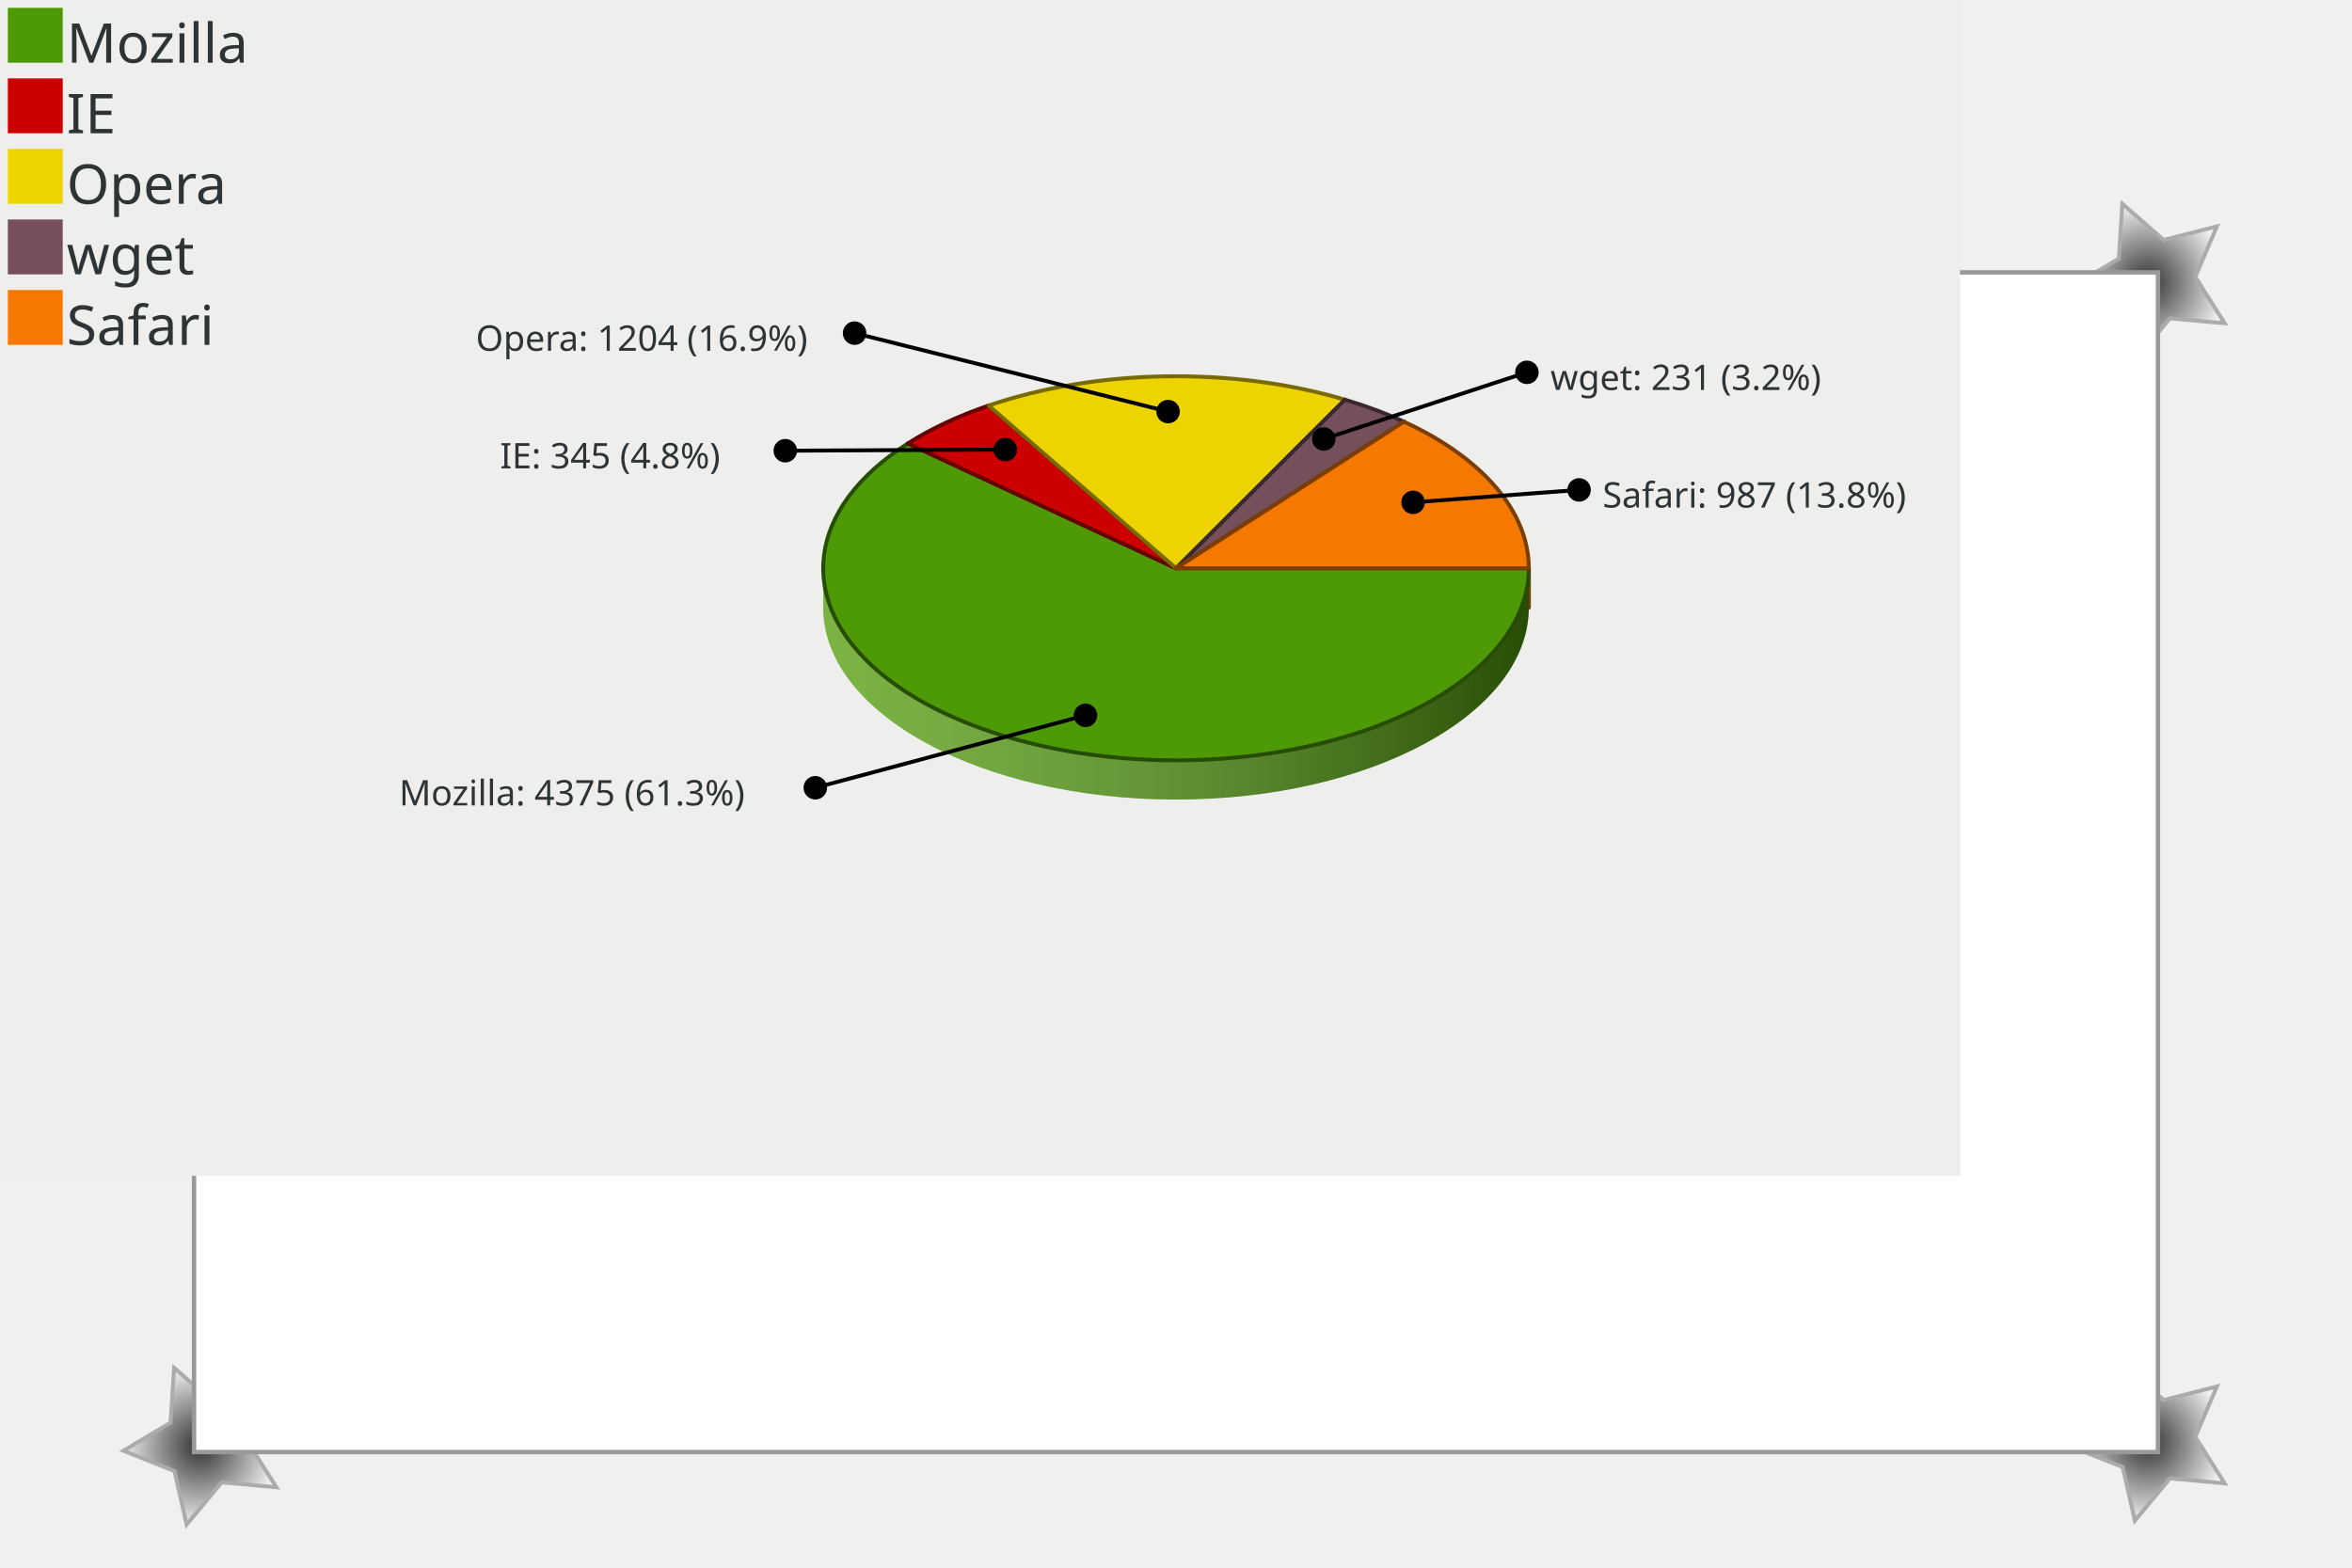
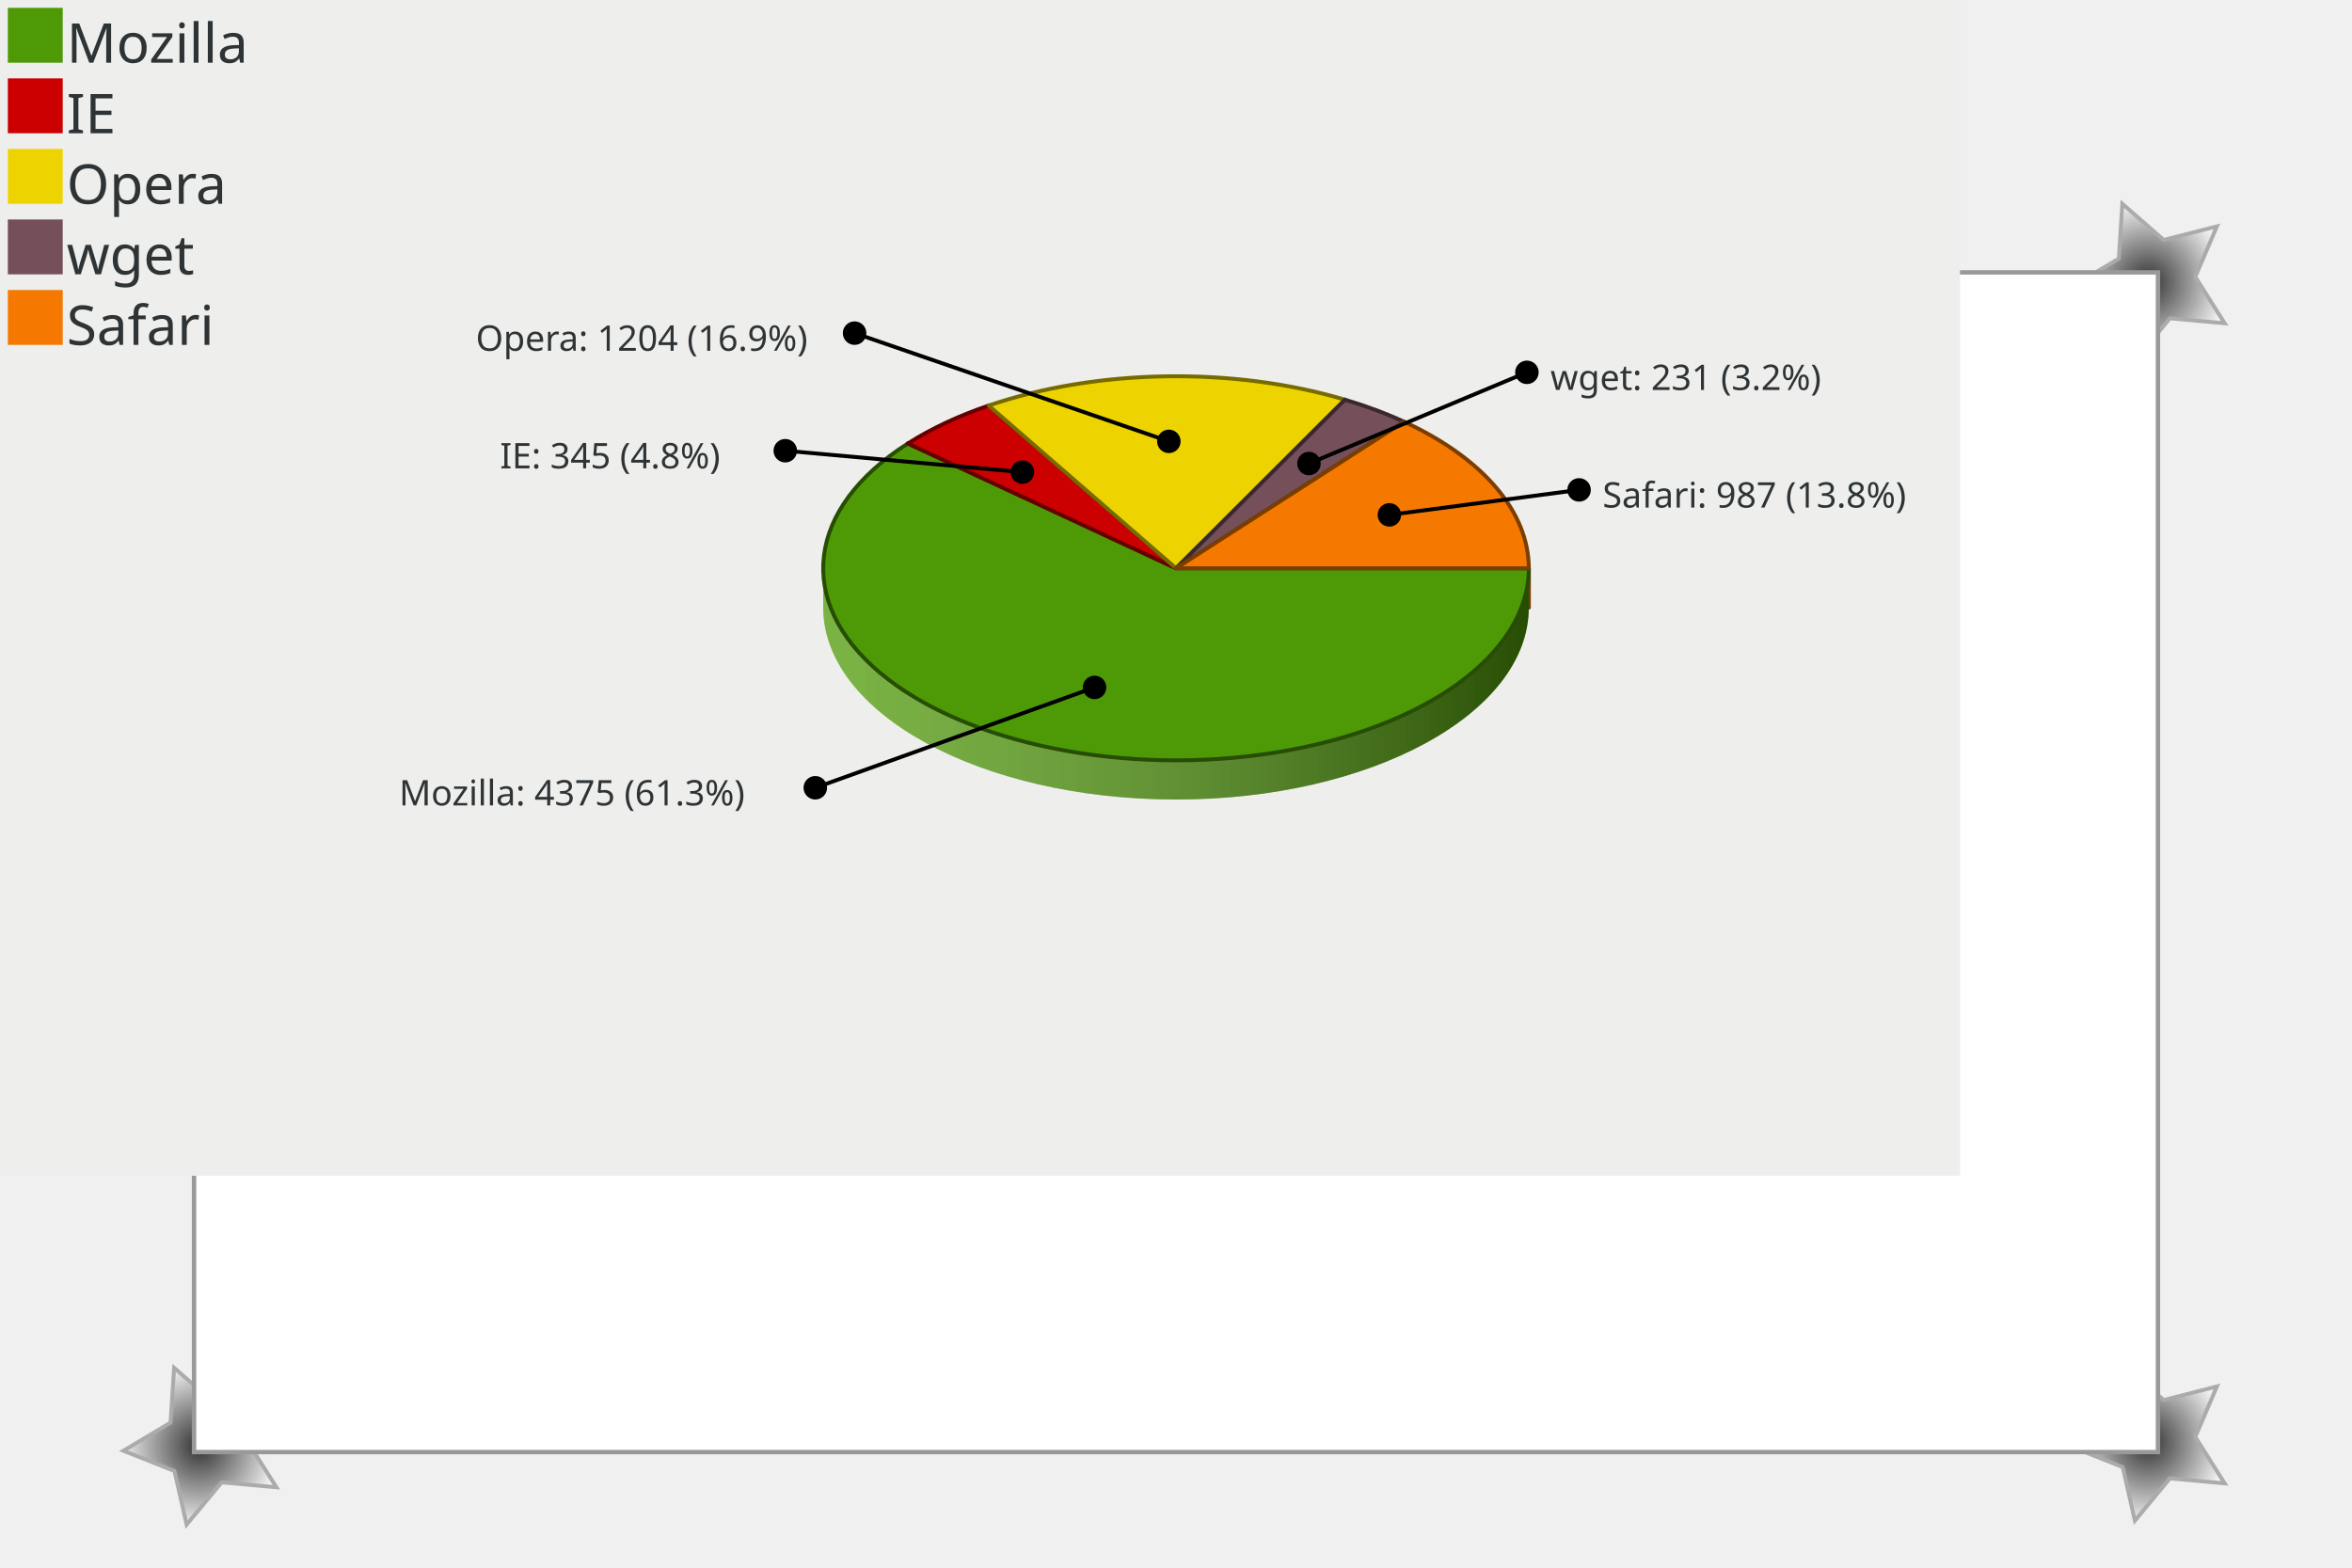
<svg xmlns="http://www.w3.org/2000/svg" xmlns:xlink="http://www.w3.org/1999/xlink" width="600" height="400" id="svg2" version="1.0">
  <defs id="defs4">
    <linearGradient id="linearGradient3675">
      <stop style="stop-color:black;stop-opacity:1;" offset="0" id="stop3677" />
      <stop style="stop-color:black;stop-opacity:0;" offset="1" id="stop3679" />
    </linearGradient>
    <linearGradient id="linearGradient2762">
      <stop style="stop-color:black;stop-opacity:1;" offset="0" id="stop2764" />
      <stop style="stop-color:black;stop-opacity:0;" offset="1" id="stop2766" />
    </linearGradient>
    <radialGradient xlink:href="#linearGradient2762" id="radialGradient2768" cx="34.486" cy="56.519" fx="34.486" fy="56.519" r="20.014" gradientTransform="matrix(1,0,0,1.024223,0,-1.369049)" gradientUnits="userSpaceOnUse" />
    <radialGradient xlink:href="#linearGradient2762" id="radialGradient2772" gradientUnits="userSpaceOnUse" gradientTransform="matrix(1,0,0,1.024223,0,-1.369049)" cx="34.486" cy="56.519" fx="34.486" fy="56.519" r="20.014" />
    <radialGradient xlink:href="#linearGradient2762" id="radialGradient2776" gradientUnits="userSpaceOnUse" gradientTransform="matrix(1,0,0,1.024223,0,-1.369049)" cx="34.486" cy="56.519" fx="34.486" fy="56.519" r="20.014" />
    <radialGradient xlink:href="#linearGradient2762" id="radialGradient2780" gradientUnits="userSpaceOnUse" gradientTransform="matrix(1,0,0,1.024223,0,-1.369049)" cx="34.486" cy="56.519" fx="34.486" fy="56.519" r="20.014" />
    <linearGradient xlink:href="#linearGradient3675" id="linearGradient3681" x1="288.773" y1="-51.406" x2="288.773" y2="-106.853" gradientUnits="userSpaceOnUse" gradientTransform="matrix(0.670753,0,0,0.670754,118.9625,-5.977359)" />
    <linearGradient id="Definition_LinearGradient_210_145_390_145_ffffffbf_0000007f">
      <stop offset="0" style="stop-color: #ffffff; stop-opacity: 0.25;" />
      <stop offset="1" style="stop-color: #000000; stop-opacity: 0.50;" />
    </linearGradient>
    <linearGradient id="LinearGradient_210_145_390_145_ffffffbf_0000007f" x1="210" y1="145" x2="390" y2="145" gradientUnits="userSpaceOnUse" xlink:href="#Definition_LinearGradient_210_145_390_145_ffffffbf_0000007f" />
  </defs>
  <g id="layer1">
    <path style="opacity:0.791;fill:url(#radialGradient2768);fill-opacity:1;stroke:#999;stroke-opacity:1" id="path1874" d="M 54,67 L 40.048,65.74 L 31.101,76.518 L 27.988,62.86 L 14.972,57.681 L 27,50.5 L 27.903,36.521 L 38.45,45.741 L 52.024,42.28 L 46.514,55.16 L 54,67 z " transform="translate(16,15)" />
    <path style="opacity:0.791;fill:url(#radialGradient2772);fill-opacity:1;stroke:#999;stroke-opacity:1" id="path2770" d="M 54,67 L 40.048,65.74 L 31.101,76.518 L 27.988,62.86 L 14.972,57.681 L 27,50.5 L 27.903,36.521 L 38.45,45.741 L 52.024,42.28 L 46.514,55.16 L 54,67 z " transform="translate(513.514,15.48056)" />
    <path style="opacity:0.791;fill:url(#radialGradient2776);fill-opacity:1;stroke:#999;stroke-opacity:1" id="path2774" d="M 54,67 L 40.048,65.74 L 31.101,76.518 L 27.988,62.86 L 14.972,57.681 L 27,50.5 L 27.903,36.521 L 38.45,45.741 L 52.024,42.28 L 46.514,55.16 L 54,67 z " transform="translate(513.514,311.4806)" />
    <path style="opacity:0.791;fill:url(#radialGradient2780);fill-opacity:1;stroke:#999;stroke-opacity:1" id="path2778" d="M 54,67 L 40.048,65.74 L 31.101,76.518 L 27.988,62.86 L 14.972,57.681 L 27,50.5 L 27.903,36.521 L 38.45,45.741 L 52.024,42.28 L 46.514,55.16 L 54,67 z " transform="translate(16.514,312.4806)" />
    <text xml:space="preserve" style="font-size:35.13px;font-style:normal;font-weight:normal;fill:black;fill-opacity:1;stroke:none;stroke-width:1px;stroke-linecap:butt;stroke-linejoin:miter;stroke-opacity:1;font-family:Bitstream Vera Sans" x="108.945" y="52.192" id="text2782" transform="scale(1.024845,0.975757)">
      <tspan id="tspan2784" x="108.945" y="52.192">Graph in a template</tspan>
    </text>
    <text transform="scale(0.936858,-1.067397)" id="text2786" y="-48.452" x="119.177" style="font-size:38.43px;font-style:normal;font-weight:normal;opacity:0.169;fill:url(#linearGradient3681);fill-opacity:1;stroke:none;stroke-width:1px;stroke-linecap:butt;stroke-linejoin:miter;stroke-opacity:1;font-family:Bitstream Vera Sans" xml:space="preserve">
      <tspan y="-48.452" x="119.177" id="tspan2788" style="fill:url(#linearGradient3681);fill-opacity:1">Graph in a template</tspan>
    </text>
    <rect style="fill:white;fill-opacity:1;stroke:#999;stroke-width:1.12;stroke-opacity:1" id="rect1872" width="501" height="301" x="49.5" y="69.5" />
    <g id="graph_root_node" />
  </g>
  <g id="ezcGraphChart" color-rendering="optimizeQuality" shape-rendering="geometricPrecision" text-rendering="optimizeLegibility">
    <path d=" M 0,300 L 0,0 L 500,0 L 500,300 L 0,300 z " style="fill: #eeeeec; fill-opacity: 1.00; stroke: none;" id="ezcGraphPolygon_1" />
    <path d=" M 0,300 L 0,0 L 100,0 L 100,300 L 0,300 z " style="fill: #000000; fill-opacity: 0.00; stroke: none;" id="ezcGraphPolygon_2" />
    <path d=" M 2,16 L 2,2 L 16,2 L 16,16 L 2,16 z " style="fill: #4e9a06; fill-opacity: 1.00; stroke: none;" id="ezcGraphPolygon_3" />
    <path d=" M 2,34 L 2,20 L 16,20 L 16,34 L 2,34 z " style="fill: #cc0000; fill-opacity: 1.00; stroke: none;" id="ezcGraphPolygon_5" />
    <path d=" M 2,52 L 2,38 L 16,38 L 16,52 L 2,52 z " style="fill: #edd400; fill-opacity: 1.00; stroke: none;" id="ezcGraphPolygon_7" />
    <path d=" M 2,70 L 2,56 L 16,56 L 16,70 L 2,70 z " style="fill: #75505b; fill-opacity: 1.00; stroke: none;" id="ezcGraphPolygon_9" />
    <path d=" M 2,88 L 2,74 L 16,74 L 16,88 L 2,88 z " style="fill: #f57900; fill-opacity: 1.00; stroke: none;" id="ezcGraphPolygon_11" />
    <path d="M 343.09,111.98 A 90.00,49.00 0 0,0 252.20,113.48 L 252.20,103.48 A 90.00,49 0 0,1 343.09,101.98 z" style="fill: #edd400; fill-opacity: 1.00; stroke: none;" id="ezcGraphCircularArc_13" />
    <path d="M 343.09,111.98 A 90.00,49.00 0 0,0 252.20,113.48 L 252.20,103.48 A 90.00,49 0 0,1 343.09,101.98 z" style="fill: url(#LinearGradient_210_145_390_145_ffffffbf_0000007f); stroke: none;" />
    <path d="M 358.15,117.60 A 90.00,49.00 0 0,0 343.09,111.98 L 343.09,101.98 A 90.00,49 0 0,1 358.15,107.60 z" style="fill: #75505b; fill-opacity: 1.00; stroke: none;" id="ezcGraphCircularArc_14" />
    <path d="M 358.15,117.60 A 90.00,49.00 0 0,0 343.09,111.98 L 343.09,101.98 A 90.00,49 0 0,1 358.15,107.60 z" style="fill: url(#LinearGradient_210_145_390_145_ffffffbf_0000007f); stroke: none;" />
    <path d="M 252.20,113.48 A 90.00,49.00 0 0,0 231.59,123.16 L 231.59,113.16 A 90.00,49 0 0,1 252.20,103.48 z" style="fill: #cc0000; fill-opacity: 1.00; stroke: none;" id="ezcGraphCircularArc_15" />
    <path d="M 252.20,113.48 A 90.00,49.00 0 0,0 231.59,123.16 L 231.59,113.16 A 90.00,49 0 0,1 252.20,103.48 z" style="fill: url(#LinearGradient_210_145_390_145_ffffffbf_0000007f); stroke: none;" />
    <path d="M 390.00,155.00 A 90.00,49.00 0 0,0 358.15,117.60 L 358.15,107.60 A 90.00,49 0 0,1 390.00,145.00 z" style="fill: #f57900; fill-opacity: 1.00; stroke: none;" id="ezcGraphCircularArc_16" />
    <path d="M 390.00,155.00 A 90.00,49.00 0 0,0 358.15,117.60 L 358.15,107.60 A 90.00,49 0 0,1 390.00,145.00 z" style="fill: url(#LinearGradient_210_145_390_145_ffffffbf_0000007f); stroke: none;" />
    <path d=" M 343.09,101.981 L 300,145 L 300,155 L 343.09,111.981 L 343.09,101.981 z " style="fill: #edd400; fill-opacity: 1.00; stroke: none;" id="ezcGraphPolygon_17" />
    <path d=" M 343.09,101.981 L 300,145 L 300,155 L 343.09,111.981 L 343.09,101.981 z " style="fill: none; stroke: #776a00; stroke-width: 1; stroke-opacity: 1.00; stroke-linecap: round; stroke-linejoin: round;" id="ezcGraphPolygon_18" />
    <path d=" M 343.09,101.981 L 300,145 L 300,155 L 343.09,111.981 L 343.09,101.981 z " style="fill: #75505b; fill-opacity: 1.00; stroke: none;" id="ezcGraphPolygon_19" />
    <path d=" M 343.09,101.981 L 300,145 L 300,155 L 343.09,111.981 L 343.09,101.981 z " style="fill: none; stroke: #3b282e; stroke-width: 1; stroke-opacity: 1.00; stroke-linecap: round; stroke-linejoin: round;" id="ezcGraphPolygon_20" />
    <path d=" M 252.196,103.484 L 300,145 L 300,155 L 252.196,113.484 L 252.196,103.484 z " style="fill: #cc0000; fill-opacity: 1.00; stroke: none;" id="ezcGraphPolygon_21" />
    <path d=" M 252.196,103.484 L 300,145 L 300,155 L 252.196,113.484 L 252.196,103.484 z " style="fill: none; stroke: #660000; stroke-width: 1; stroke-opacity: 1.00; stroke-linecap: round; stroke-linejoin: round;" id="ezcGraphPolygon_22" />
    <path d=" M 252.196,103.484 L 300,145 L 300,155 L 252.196,113.484 L 252.196,103.484 z " style="fill: #edd400; fill-opacity: 1.00; stroke: none;" id="ezcGraphPolygon_23" />
    <path d=" M 252.196,103.484 L 300,145 L 300,155 L 252.196,113.484 L 252.196,103.484 z " style="fill: none; stroke: #776a00; stroke-width: 1; stroke-opacity: 1.00; stroke-linecap: round; stroke-linejoin: round;" id="ezcGraphPolygon_24" />
    <path d=" M 358.15,107.601 L 300,145 L 300,155 L 358.15,117.601 L 358.15,107.601 z " style="fill: #75505b; fill-opacity: 1.00; stroke: none;" id="ezcGraphPolygon_25" />
    <path d=" M 358.15,107.601 L 300,145 L 300,155 L 358.15,117.601 L 358.15,107.601 z " style="fill: none; stroke: #3b282e; stroke-width: 1; stroke-opacity: 1.00; stroke-linecap: round; stroke-linejoin: round;" id="ezcGraphPolygon_26" />
    <path d=" M 358.15,107.601 L 300,145 L 300,155 L 358.15,117.601 L 358.15,107.601 z " style="fill: #f57900; fill-opacity: 1.00; stroke: none;" id="ezcGraphPolygon_27" />
    <path d=" M 358.15,107.601 L 300,145 L 300,155 L 358.15,117.601 L 358.15,107.601 z " style="fill: none; stroke: #7b3d00; stroke-width: 1; stroke-opacity: 1.00; stroke-linecap: round; stroke-linejoin: round;" id="ezcGraphPolygon_28" />
    <path d=" M 231.59,113.16 L 300,145 L 300,155 L 231.59,123.16 L 231.59,113.16 z " style="fill: #4e9a06; fill-opacity: 1.00; stroke: none;" id="ezcGraphPolygon_29" />
    <path d=" M 231.59,113.16 L 300,145 L 300,155 L 231.59,123.16 L 231.59,113.16 z " style="fill: none; stroke: #274d03; stroke-width: 1; stroke-opacity: 1.00; stroke-linecap: round; stroke-linejoin: round;" id="ezcGraphPolygon_30" />
    <path d=" M 231.59,113.16 L 300,145 L 300,155 L 231.59,123.16 L 231.59,113.16 z " style="fill: #cc0000; fill-opacity: 1.00; stroke: none;" id="ezcGraphPolygon_31" />
    <path d=" M 231.59,113.16 L 300,145 L 300,155 L 231.59,123.16 L 231.59,113.16 z " style="fill: none; stroke: #660000; stroke-width: 1; stroke-opacity: 1.00; stroke-linecap: round; stroke-linejoin: round;" id="ezcGraphPolygon_32" />
    <path d=" M 390,145 L 300,145 L 300,155 L 390,155 L 390,145 z " style="fill: #4e9a06; fill-opacity: 1.00; stroke: none;" id="ezcGraphPolygon_33" />
    <path d=" M 390,145 L 300,145 L 300,155 L 390,155 L 390,145 z " style="fill: none; stroke: #274d03; stroke-width: 1; stroke-opacity: 1.00; stroke-linecap: round; stroke-linejoin: round;" id="ezcGraphPolygon_34" />
    <path d=" M 390,145 L 300,145 L 300,155 L 390,155 L 390,145 z " style="fill: #f57900; fill-opacity: 1.00; stroke: none;" id="ezcGraphPolygon_35" />
    <path d=" M 390,145 L 300,145 L 300,155 L 390,155 L 390,145 z " style="fill: none; stroke: #7b3d00; stroke-width: 1; stroke-opacity: 1.00; stroke-linecap: round; stroke-linejoin: round;" id="ezcGraphPolygon_36" />
    <path d="M 210.00,155.00 A 90.00,49.00 0 0,0 390.00,155.00 L 390.00,145.00 A 90.00,49 0 0,1 210.00,145.00 z" style="fill: #4e9a06; fill-opacity: 1.00; stroke: none;" id="ezcGraphCircularArc_37" />
    <path d="M 210.00,155.00 A 90.00,49.00 0 0,0 390.00,155.00 L 390.00,145.00 A 90.00,49 0 0,1 210.00,145.00 z" style="fill: url(#LinearGradient_210_145_390_145_ffffffbf_0000007f); stroke: none;" />
    <path d="M 231.59,123.16 A 90.00,49.00 0 0,0 210.00,155.00 L 210.00,145.00 A 90.00,49 0 0,1 231.59,113.16 z" style="fill: #4e9a06; fill-opacity: 1.00; stroke: none;" id="ezcGraphCircularArc_38" />
    <path d="M 231.59,123.16 A 90.00,49.00 0 0,0 210.00,155.00 L 210.00,145.00 A 90.00,49 0 0,1 231.59,113.16 z" style="fill: url(#LinearGradient_210_145_390_145_ffffffbf_0000007f); stroke: none;" />
    <path d="M 300.00,145.00 L 390.00,145.00 A 90.00,49.00 0 1,1 231.59,113.16 z" style="fill: #4e9a06; fill-opacity: 1.00; stroke: none;" id="ezcGraphCircleSector_39" />
    <path d="M 300.00,145.00 L 390.00,145.00 A 90.00,49.00 0 1,1 231.59,113.16 z" style="fill: none; stroke: #274d03; stroke-width: 1; stroke-opacity: 1.00; stroke-linecap: round; stroke-linejoin: round;" id="ezcGraphCircleSector_40" />
    <path d="M 300.00,145.00 L 231.59,113.16 A 90.00,49.00 0 0,1 252.20,103.48 z" style="fill: #cc0000; fill-opacity: 1.00; stroke: none;" id="ezcGraphCircleSector_41" />
    <path d="M 300.00,145.00 L 231.59,113.16 A 90.00,49.00 0 0,1 252.20,103.48 z" style="fill: none; stroke: #660000; stroke-width: 1; stroke-opacity: 1.00; stroke-linecap: round; stroke-linejoin: round;" id="ezcGraphCircleSector_42" />
    <path d="M 300.00,145.00 L 252.20,103.48 A 90.00,49.00 0 0,1 343.09,101.98 z" style="fill: #edd400; fill-opacity: 1.00; stroke: none;" id="ezcGraphCircleSector_43" />
    <path d="M 300.00,145.00 L 252.20,103.48 A 90.00,49.00 0 0,1 343.09,101.98 z" style="fill: none; stroke: #776a00; stroke-width: 1; stroke-opacity: 1.00; stroke-linecap: round; stroke-linejoin: round;" id="ezcGraphCircleSector_44" />
    <path d="M 300.00,145.00 L 343.09,101.98 A 90.00,49.00 0 0,1 358.15,107.60 z" style="fill: #75505b; fill-opacity: 1.00; stroke: none;" id="ezcGraphCircleSector_45" />
    <path d="M 300.00,145.00 L 343.09,101.98 A 90.00,49.00 0 0,1 358.15,107.60 z" style="fill: none; stroke: #3b282e; stroke-width: 1; stroke-opacity: 1.00; stroke-linecap: round; stroke-linejoin: round;" id="ezcGraphCircleSector_46" />
    <path d="M 300.00,145.00 L 358.15,107.60 A 90.00,49.00 0 0,1 390.00,145.00 z" style="fill: #f57900; fill-opacity: 1.00; stroke: none;" id="ezcGraphCircleSector_47" />
    <path d="M 300.00,145.00 L 358.15,107.60 A 90.00,49.00 0 0,1 390.00,145.00 z" style="fill: none; stroke: #7b3d00; stroke-width: 1; stroke-opacity: 1.00; stroke-linecap: round; stroke-linejoin: round;" id="ezcGraphCircleSector_48" />
-     <path d=" M 297.977,105.018 L 218.007,85" style="fill: none; stroke: #000000; stroke-width: 1; stroke-opacity: 1.00; stroke-linecap: round; stroke-linejoin: round;" id="ezcGraphLine_49" />
-     <ellipse cx="297.977" cy="105.018" rx="3" ry="3" style="fill: #000000; fill-opacity: 1.00; stroke: none;" id="ezcGraphCircle_50" />
+     <path d=" M 298.179,112.615 L 218.007,85" style="fill: none; stroke: #000000; stroke-width: 1; stroke-opacity: 1.00; stroke-linecap: round; stroke-linejoin: round;" id="ezcGraphLine_49" />
+     <ellipse cx="298.179" cy="112.615" rx="3" ry="3" style="fill: #000000; fill-opacity: 1.00; stroke: none;" id="ezcGraphCircle_50" />
    <ellipse cx="218.007" cy="85" rx="3" ry="3" style="fill: #000000; fill-opacity: 1.00; stroke: none;" id="ezcGraphCircle_51" />
-     <path d=" M 256.458,114.71 L 200.325,115" style="fill: none; stroke: #000000; stroke-width: 1; stroke-opacity: 1.00; stroke-linecap: round; stroke-linejoin: round;" id="ezcGraphLine_53" />
-     <ellipse cx="256.458" cy="114.71" rx="3" ry="3" style="fill: #000000; fill-opacity: 1.00; stroke: none;" id="ezcGraphCircle_54" />
+     <path d=" M 260.812,120.465 L 200.325,115" style="fill: none; stroke: #000000; stroke-width: 1; stroke-opacity: 1.00; stroke-linecap: round; stroke-linejoin: round;" id="ezcGraphLine_53" />
+     <ellipse cx="260.812" cy="120.465" rx="3" ry="3" style="fill: #000000; fill-opacity: 1.00; stroke: none;" id="ezcGraphCircle_54" />
    <ellipse cx="200.325" cy="115" rx="3" ry="3" style="fill: #000000; fill-opacity: 1.00; stroke: none;" id="ezcGraphCircle_55" />
-     <path d=" M 276.911,182.524 L 207.983,201" style="fill: none; stroke: #000000; stroke-width: 1; stroke-opacity: 1.00; stroke-linecap: round; stroke-linejoin: round;" id="ezcGraphLine_57" />
-     <ellipse cx="276.911" cy="182.524" rx="3" ry="3" style="fill: #000000; fill-opacity: 1.00; stroke: none;" id="ezcGraphCircle_58" />
+     <path d=" M 279.22,175.395 L 207.983,201" style="fill: none; stroke: #000000; stroke-width: 1; stroke-opacity: 1.00; stroke-linecap: round; stroke-linejoin: round;" id="ezcGraphLine_57" />
+     <ellipse cx="279.22" cy="175.395" rx="3" ry="3" style="fill: #000000; fill-opacity: 1.00; stroke: none;" id="ezcGraphCircle_58" />
    <ellipse cx="207.983" cy="201" rx="3" ry="3" style="fill: #000000; fill-opacity: 1.00; stroke: none;" id="ezcGraphCircle_59" />
-     <path d=" M 337.691,112.006 L 389.517,95" style="fill: none; stroke: #000000; stroke-width: 1; stroke-opacity: 1.00; stroke-linecap: round; stroke-linejoin: round;" id="ezcGraphLine_61" />
-     <ellipse cx="337.691" cy="112.006" rx="3" ry="3" style="fill: #000000; fill-opacity: 1.00; stroke: none;" id="ezcGraphCircle_62" />
+     <path d=" M 333.922,118.275 L 389.517,95" style="fill: none; stroke: #000000; stroke-width: 1; stroke-opacity: 1.00; stroke-linecap: round; stroke-linejoin: round;" id="ezcGraphLine_61" />
+     <ellipse cx="333.922" cy="118.275" rx="3" ry="3" style="fill: #000000; fill-opacity: 1.00; stroke: none;" id="ezcGraphCircle_62" />
    <ellipse cx="389.516" cy="95" rx="3" ry="3" style="fill: #000000; fill-opacity: 1.00; stroke: none;" id="ezcGraphCircle_63" />
-     <path d=" M 360.482,128.174 L 402.825,125" style="fill: none; stroke: #000000; stroke-width: 1; stroke-opacity: 1.00; stroke-linecap: round; stroke-linejoin: round;" id="ezcGraphLine_65" />
-     <ellipse cx="360.482" cy="128.174" rx="3" ry="3" style="fill: #000000; fill-opacity: 1.00; stroke: none;" id="ezcGraphCircle_66" />
+     <path d=" M 354.433,131.371 L 402.825,125" style="fill: none; stroke: #000000; stroke-width: 1; stroke-opacity: 1.00; stroke-linecap: round; stroke-linejoin: round;" id="ezcGraphLine_65" />
+     <ellipse cx="354.433" cy="131.371" rx="3" ry="3" style="fill: #000000; fill-opacity: 1.00; stroke: none;" id="ezcGraphCircle_66" />
    <ellipse cx="402.825" cy="125" rx="3" ry="3" style="fill: #000000; fill-opacity: 1.00; stroke: none;" id="ezcGraphCircle_67" />
    <text id="ezcGraphTextBox_4" x="17" text-length="51.94px" y="16" style="font-size: 14px; font-family: sans-serif; fill: #2e3436; fill-opacity: 1.00; stroke: none;">Mozilla</text>
    <text id="ezcGraphTextBox_6" x="17" text-length="14.84px" y="34" style="font-size: 14px; font-family: sans-serif; fill: #2e3436; fill-opacity: 1.00; stroke: none;">IE</text>
    <text id="ezcGraphTextBox_8" x="17" text-length="37.1px" y="52" style="font-size: 14px; font-family: sans-serif; fill: #2e3436; fill-opacity: 1.00; stroke: none;">Opera</text>
    <text id="ezcGraphTextBox_10" x="17" text-length="29.68px" y="70" style="font-size: 14px; font-family: sans-serif; fill: #2e3436; fill-opacity: 1.00; stroke: none;">wget</text>
    <text id="ezcGraphTextBox_12" x="17" text-length="44.52px" y="88" style="font-size: 14px; font-family: sans-serif; fill: #2e3436; fill-opacity: 1.00; stroke: none;">Safari</text>
    <text id="ezcGraphTextBox_52" x="121.377" text-length="90.63px" y="89.5" style="font-size: 9px; font-family: sans-serif; fill: #2e3436; fill-opacity: 1.00; stroke: none;">Opera: 1204 (16.9%)</text>
    <text id="ezcGraphTextBox_56" x="127.545" text-length="66.78px" y="119.5" style="font-size: 9px; font-family: sans-serif; fill: #2e3436; fill-opacity: 1.00; stroke: none;">IE: 345 (4.8%)</text>
    <text id="ezcGraphTextBox_60" x="101.813" text-length="100.17px" y="205.5" style="font-size: 9px; font-family: sans-serif; fill: #2e3436; fill-opacity: 1.00; stroke: none;">Mozilla: 4375 (61.3%)</text>
    <text id="ezcGraphTextBox_64" x="395.516" text-length="76.32px" y="99.5" style="font-size: 9px; font-family: sans-serif; fill: #2e3436; fill-opacity: 1.00; stroke: none;">wget: 231 (3.2%)</text>
    <text id="ezcGraphTextBox_68" x="408.825" text-length="90.63px" y="129.5" style="font-size: 9px; font-family: sans-serif; fill: #2e3436; fill-opacity: 1.00; stroke: none;">Safari: 987 (13.8%)</text>
  </g>
</svg>
